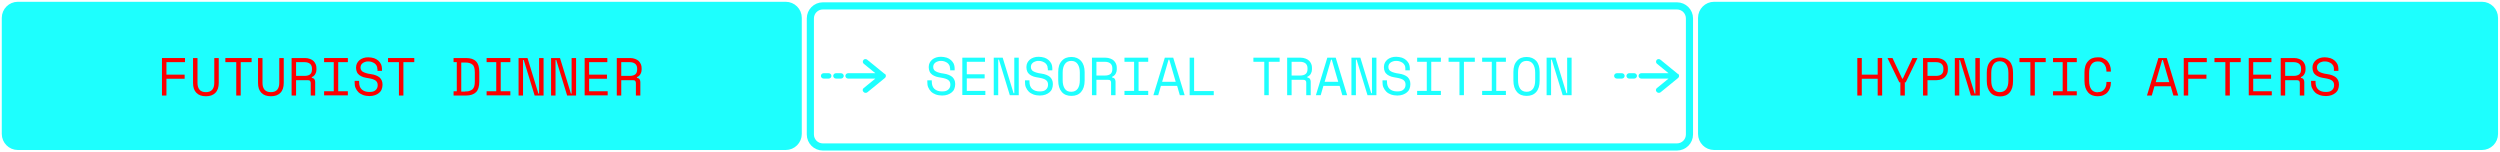
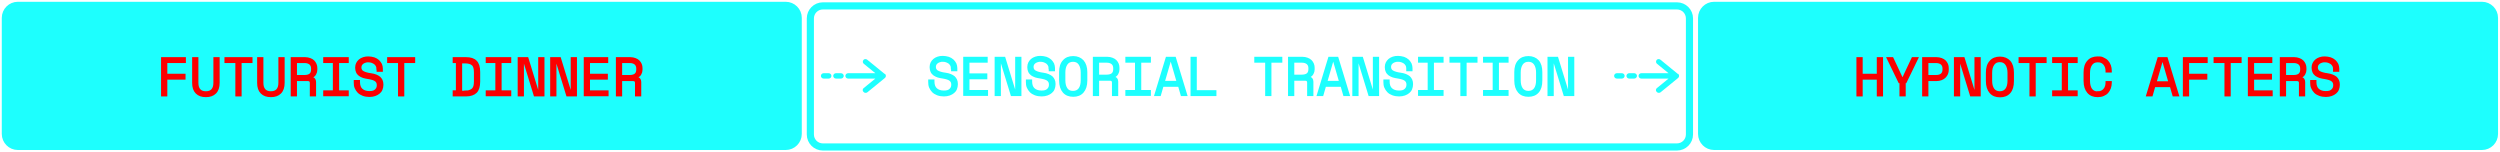
<svg xmlns="http://www.w3.org/2000/svg" id="Layer_1" version="1.1" viewBox="0 0 1400 85">
  <defs>
    <style>
-       .st0 {
-         fill: #fb0000;
-       }
- 
-       .st1, .st2 {
+       .st0, .st1, .st2 {
        fill: #1dfffe;
      }

-       .st1, .st3 {
+       .st0, .st2, .st3, .st4 {
+         stroke-miterlimit: 10;
+       }
+ 
+       .st0, .st2, .st4 {
        stroke: #1dfffe;
-         stroke-miterlimit: 10;
+       }
+ 
+       .st0, .st4 {
        stroke-width: 4px;
      }

      .st3 {
+         fill: #fb0000;
+         stroke: #fb0000;
+       }
+ 
+       .st4 {
        fill: none;
      }
    </style>
  </defs>
-   <rect class="st1" x="3" y="3" width="444" height="79" rx="7" ry="7" />
-   <rect class="st3" x="453.8" y="3.3" width="492.3" height="79" rx="7" ry="7" />
-   <rect class="st1" x="952.9" y="3" width="444" height="79" rx="7" ry="7" />
+   <rect class="st0" x="3" y="3" width="444" height="79" rx="7" ry="7" />
+   <rect class="st4" x="453.8" y="3.3" width="492.3" height="79" rx="7" ry="7" />
+   <rect class="st0" x="952.9" y="3" width="444" height="79" rx="7" ry="7" />
  <g>
-     <path class="st2" d="M532,38.3c0-.7-.1-1.3-.4-1.8-.3-.5-.6-.9-1.1-1.3-.5-.3-1-.6-1.6-.8s-1.2-.3-1.9-.3-1.1,0-1.6.2c-.5.1-1,.4-1.4.6-.4.3-.7.6-1,1-.2.4-.4.9-.4,1.4v.2c0,.6.1,1.1.4,1.5.2.4.6.8,1.1,1,.5.3,1.1.5,1.8.7.7.2,1.5.4,2.5.5,2.2.3,3.8,1,4.9,1.9,1,1,1.6,2.2,1.6,3.8v.4c0,.9-.2,1.7-.5,2.5-.3.8-.8,1.4-1.4,1.9-.6.5-1.4,1-2.3,1.3-.9.3-1.9.5-3.1.5s-2.5-.2-3.6-.6c-1-.4-1.9-.9-2.6-1.6-.7-.7-1.2-1.5-1.6-2.4-.4-.9-.5-1.9-.5-3v-.9h2.5v.7c0,1.8.5,3.2,1.5,4.1s2.4,1.4,4.2,1.4,2.7-.3,3.5-1c.8-.7,1.2-1.6,1.2-2.7v-.2c0-1.1-.4-1.9-1.2-2.5-.8-.6-2.1-1-3.9-1.3-1.1-.1-2-.4-2.9-.6-.9-.3-1.6-.7-2.2-1.1-.6-.5-1.1-1-1.4-1.7-.3-.7-.5-1.4-.5-2.3v-.4c0-.8.2-1.6.5-2.2s.8-1.3,1.4-1.8c.6-.5,1.3-.9,2.2-1.2.8-.3,1.8-.4,2.8-.4s2.2.2,3.2.5c.9.3,1.7.8,2.4,1.4.6.6,1.1,1.2,1.5,2,.3.8.5,1.6.5,2.4v1.3h-2.5v-1.1Z" />
-     <path class="st2" d="M538.9,32.3h12.7v2.3h-10.2v7h10v2.3h-10v7h10.4v2.3h-12.9v-21Z" />
-     <path class="st2" d="M567.6,52.2h.4v-19.9h2.5v21h-5l-6.1-19.9h-.4v19.9h-2.5v-21h5l6.1,19.9Z" />
-     <path class="st2" d="M586.7,38.3c0-.7-.1-1.3-.4-1.8-.3-.5-.6-.9-1.1-1.3-.5-.3-1-.6-1.6-.8s-1.2-.3-1.9-.3-1.1,0-1.6.2c-.5.1-1,.4-1.4.6-.4.3-.7.6-1,1-.2.4-.4.9-.4,1.4v.2c0,.6.1,1.1.4,1.5.2.4.6.8,1.1,1,.5.3,1.1.5,1.8.7.7.2,1.5.4,2.5.5,2.2.3,3.8,1,4.9,1.9,1,1,1.6,2.2,1.6,3.8v.4c0,.9-.2,1.7-.5,2.5-.3.8-.8,1.4-1.4,1.9-.6.5-1.4,1-2.3,1.3-.9.3-1.9.5-3.1.5s-2.5-.2-3.6-.6c-1-.4-1.9-.9-2.6-1.6-.7-.7-1.2-1.5-1.6-2.4-.4-.9-.5-1.9-.5-3v-.9h2.5v.7c0,1.8.5,3.2,1.5,4.1s2.4,1.4,4.2,1.4,2.7-.3,3.5-1c.8-.7,1.2-1.6,1.2-2.7v-.2c0-1.1-.4-1.9-1.2-2.5-.8-.6-2.1-1-3.9-1.3-1.1-.1-2-.4-2.9-.6-.9-.3-1.6-.7-2.2-1.1-.6-.5-1.1-1-1.4-1.7-.3-.7-.5-1.4-.5-2.3v-.4c0-.8.2-1.6.5-2.2s.8-1.3,1.4-1.8c.6-.5,1.3-.9,2.2-1.2.8-.3,1.8-.4,2.8-.4s2.2.2,3.2.5c.9.3,1.7.8,2.4,1.4.6.6,1.1,1.2,1.5,2,.3.8.5,1.6.5,2.4v1.3h-2.5v-1.1Z" />
-     <path class="st2" d="M592.6,40.4c0-2.7.6-4.8,2-6.3,1.3-1.5,3.1-2.2,5.4-2.2s4.1.8,5.4,2.2c1.3,1.5,2,3.6,2,6.3v4.7c0,2.8-.7,4.9-2,6.4-1.3,1.5-3.1,2.2-5.4,2.2s-4.1-.7-5.4-2.2c-1.3-1.5-2-3.6-2-6.4v-4.7ZM599.9,51.4c1.6,0,2.8-.6,3.6-1.7.8-1.1,1.2-2.7,1.2-4.8v-4.3c0-1.9-.4-3.5-1.2-4.7-.8-1.2-2-1.8-3.6-1.8s-2.8.6-3.6,1.8c-.8,1.2-1.2,2.7-1.2,4.7v4.3c0,2.1.4,3.6,1.2,4.8s2,1.7,3.6,1.7Z" />
-     <path class="st2" d="M624.7,53.3h-2.5v-7c0-.5-.1-.9-.4-1.2-.2-.3-.7-.4-1.3-.4h-6.5v8.6h-2.5v-21h7.5c1.1,0,2,.2,2.8.5.8.3,1.5.7,2,1.2.5.5.9,1.1,1.2,1.8.3.7.4,1.4.4,2.2v.9c0,.8-.2,1.6-.6,2.3-.4.8-1.1,1.4-2,1.8v.4c.6.1,1.1.3,1.4.7.3.4.5.9.5,1.6v7.6ZM614,42.3h4.7c1.4,0,2.5-.3,3.2-.9.7-.6,1-1.5,1-2.7v-.5c0-1.1-.3-1.9-1-2.6-.7-.6-1.7-1-3.2-1h-4.7v7.7Z" />
-     <path class="st2" d="M629.7,32.3h13.3v2.3h-5.4v16.3h5.4v2.3h-13.3v-2.3h5.4v-16.3h-5.4v-2.3Z" />
-     <path class="st2" d="M659.1,48.1h-9l-1.5,5.2h-2.7l6.4-21h4.7l6.4,21h-2.7l-1.5-5.2ZM654.4,33.4l-3.6,12.4h7.6l-3.6-12.4h-.4Z" />
-     <path class="st2" d="M666.2,32.3h2.5v18.7h11v2.3h-13.5v-21Z" />
-     <path class="st2" d="M701.8,32.3h14.8v2.3h-6.1v18.7h-2.5v-18.7h-6.1v-2.3Z" />
-     <path class="st2" d="M734,53.3h-2.5v-7c0-.5-.1-.9-.4-1.2s-.7-.4-1.3-.4h-6.5v8.6h-2.5v-21h7.5c1.1,0,2,.2,2.8.5.8.3,1.5.7,2,1.2.5.5.9,1.1,1.2,1.8.3.7.4,1.4.4,2.2v.9c0,.8-.2,1.6-.6,2.3-.4.8-1.1,1.4-2,1.8v.4c.6.1,1.1.3,1.4.7.3.4.5.9.5,1.6v7.6ZM723.3,42.3h4.7c1.4,0,2.5-.3,3.2-.9.7-.6,1-1.5,1-2.7v-.5c0-1.1-.3-1.9-1-2.6-.7-.6-1.7-1-3.2-1h-4.7v7.7Z" />
-     <path class="st2" d="M750.1,48.1h-9l-1.5,5.2h-2.7l6.4-21h4.7l6.4,21h-2.7l-1.5-5.2ZM745.4,33.4l-3.6,12.4h7.6l-3.6-12.4h-.4Z" />
-     <path class="st2" d="M767.9,52.2h.4v-19.9h2.5v21h-5l-6.1-19.9h-.4v19.9h-2.5v-21h5l6.1,19.9Z" />
-     <path class="st2" d="M787,38.3c0-.7-.1-1.3-.4-1.8-.3-.5-.6-.9-1.1-1.3-.5-.3-1-.6-1.6-.8s-1.2-.3-1.9-.3-1.1,0-1.7.2c-.5.1-1,.4-1.4.6-.4.3-.7.6-1,1-.2.4-.4.9-.4,1.4v.2c0,.6.1,1.1.4,1.5.2.4.6.8,1.1,1,.5.3,1.1.5,1.8.7.7.2,1.5.4,2.5.5,2.2.3,3.8,1,4.9,1.9,1,1,1.6,2.2,1.6,3.8v.4c0,.9-.2,1.7-.5,2.5-.3.8-.8,1.4-1.4,1.9-.6.5-1.4,1-2.3,1.3-.9.3-1.9.5-3.1.5s-2.5-.2-3.6-.6-1.9-.9-2.6-1.6-1.2-1.5-1.6-2.4c-.4-.9-.5-1.9-.5-3v-.9h2.5v.7c0,1.8.5,3.2,1.5,4.1s2.4,1.4,4.2,1.4,2.7-.3,3.5-1c.8-.7,1.2-1.6,1.2-2.7v-.2c0-1.1-.4-1.9-1.2-2.5-.8-.6-2.1-1-3.9-1.3-1.1-.1-2-.4-2.9-.6-.9-.3-1.6-.7-2.2-1.1-.6-.5-1.1-1-1.4-1.7-.3-.7-.5-1.4-.5-2.3v-.4c0-.8.2-1.6.5-2.2s.8-1.3,1.4-1.8,1.3-.9,2.2-1.2c.8-.3,1.8-.4,2.8-.4s2.2.2,3.2.5c.9.3,1.7.8,2.4,1.4.6.6,1.1,1.2,1.5,2,.3.8.5,1.6.5,2.4v1.3h-2.5v-1.1Z" />
-     <path class="st2" d="M793.6,32.3h13.3v2.3h-5.4v16.3h5.4v2.3h-13.3v-2.3h5.4v-16.3h-5.4v-2.3Z" />
-     <path class="st2" d="M811.1,32.3h14.8v2.3h-6.1v18.7h-2.5v-18.7h-6.1v-2.3Z" />
-     <path class="st2" d="M830,32.3h13.3v2.3h-5.4v16.3h5.4v2.3h-13.3v-2.3h5.4v-16.3h-5.4v-2.3Z" />
-     <path class="st2" d="M847.5,40.4c0-2.7.6-4.8,2-6.3,1.3-1.5,3.1-2.2,5.4-2.2s4.1.8,5.4,2.2c1.3,1.5,1.9,3.6,1.9,6.3v4.7c0,2.8-.6,4.9-1.9,6.4-1.3,1.5-3.1,2.2-5.4,2.2s-4.1-.7-5.4-2.2c-1.3-1.5-2-3.6-2-6.4v-4.7ZM854.9,51.4c1.6,0,2.8-.6,3.6-1.7.8-1.1,1.2-2.7,1.2-4.8v-4.3c0-1.9-.4-3.5-1.2-4.7-.8-1.2-2-1.8-3.6-1.8s-2.8.6-3.6,1.8c-.8,1.2-1.2,2.7-1.2,4.7v4.3c0,2.1.4,3.6,1.2,4.8.8,1.1,2,1.7,3.6,1.7Z" />
-     <path class="st2" d="M877.2,52.2h.4v-19.9h2.5v21h-5l-6.1-19.9h-.4v19.9h-2.5v-21h5l6.1,19.9Z" />
+     <path class="st2" d="M533,38.3c0-.7-.1-1.3-.4-1.8-.3-.5-.6-.9-1.1-1.3-.5-.3-1-.6-1.6-.8s-1.2-.3-1.9-.3-1.1,0-1.6.2c-.5.1-1,.4-1.4.6-.4.3-.7.6-1,1-.2.4-.4.9-.4,1.4v.2c0,.6.1,1.1.4,1.5.2.4.6.8,1.1,1,.5.3,1.1.5,1.8.7.7.2,1.5.4,2.5.5,2.2.3,3.8,1,4.9,1.9,1,1,1.6,2.2,1.6,3.8v.4c0,.9-.2,1.7-.5,2.5-.3.8-.8,1.4-1.4,1.9-.6.5-1.4,1-2.3,1.3-.9.3-1.9.5-3.1.5s-2.5-.2-3.6-.6c-1-.4-1.9-.9-2.6-1.6-.7-.7-1.2-1.5-1.6-2.4-.4-.9-.5-1.9-.5-3v-.9h2.5v.7c0,1.8.5,3.2,1.5,4.1s2.4,1.4,4.2,1.4,2.7-.3,3.5-1c.8-.7,1.2-1.6,1.2-2.7v-.2c0-1.1-.4-1.9-1.2-2.5-.8-.6-2.1-1-3.9-1.3-1.1-.1-2-.4-2.9-.6-.9-.3-1.6-.7-2.2-1.1-.6-.5-1.1-1-1.4-1.7-.3-.7-.5-1.4-.5-2.3v-.4c0-.8.2-1.6.5-2.2s.8-1.3,1.4-1.8c.6-.5,1.3-.9,2.2-1.2.8-.3,1.8-.4,2.8-.4s2.2.2,3.2.5c.9.3,1.7.8,2.4,1.4.6.6,1.1,1.2,1.5,2,.3.8.5,1.6.5,2.4v1.3h-2.5v-1.1Z" />
+     <path class="st2" d="M539.9,32.3h12.7v2.3h-10.2v7h10v2.3h-10v7h10.4v2.3h-12.9v-21Z" />
+     <path class="st2" d="M568.6,52.2h.4v-19.9h2.5v21h-5l-6.1-19.9h-.4v19.9h-2.5v-21h5l6.1,19.9Z" />
+     <path class="st2" d="M587.7,38.3c0-.7-.1-1.3-.4-1.8-.3-.5-.6-.9-1.1-1.3-.5-.3-1-.6-1.6-.8s-1.2-.3-1.9-.3-1.1,0-1.6.2c-.5.1-1,.4-1.4.6-.4.3-.7.6-1,1-.2.4-.4.9-.4,1.4v.2c0,.6.1,1.1.4,1.5.2.4.6.8,1.1,1,.5.3,1.1.5,1.8.7.7.2,1.5.4,2.5.5,2.2.3,3.8,1,4.9,1.9,1,1,1.6,2.2,1.6,3.8v.4c0,.9-.2,1.7-.5,2.5-.3.8-.8,1.4-1.4,1.9-.6.5-1.4,1-2.3,1.3-.9.3-1.9.5-3.1.5s-2.5-.2-3.6-.6c-1-.4-1.9-.9-2.6-1.6-.7-.7-1.2-1.5-1.6-2.4-.4-.9-.5-1.9-.5-3v-.9h2.5v.7c0,1.8.5,3.2,1.5,4.1s2.4,1.4,4.2,1.4,2.7-.3,3.5-1c.8-.7,1.2-1.6,1.2-2.7v-.2c0-1.1-.4-1.9-1.2-2.5-.8-.6-2.1-1-3.9-1.3-1.1-.1-2-.4-2.9-.6-.9-.3-1.6-.7-2.2-1.1-.6-.5-1.1-1-1.4-1.7-.3-.7-.5-1.4-.5-2.3v-.4c0-.8.2-1.6.5-2.2s.8-1.3,1.4-1.8c.6-.5,1.3-.9,2.2-1.2.8-.3,1.8-.4,2.8-.4s2.2.2,3.2.5c.9.3,1.7.8,2.4,1.4.6.6,1.1,1.2,1.5,2,.3.8.5,1.6.5,2.4v1.3h-2.5v-1.1Z" />
+     <path class="st2" d="M593.6,40.4c0-2.7.6-4.8,2-6.3,1.3-1.5,3.1-2.2,5.4-2.2s4.1.8,5.4,2.2c1.3,1.5,2,3.6,2,6.3v4.7c0,2.8-.7,4.9-2,6.4-1.3,1.5-3.1,2.2-5.4,2.2s-4.1-.7-5.4-2.2c-1.3-1.5-2-3.6-2-6.4v-4.7ZM600.9,51.4c1.6,0,2.8-.6,3.6-1.7.8-1.1,1.2-2.7,1.2-4.8v-4.3c0-1.9-.4-3.5-1.2-4.7-.8-1.2-2-1.8-3.6-1.8s-2.8.6-3.6,1.8c-.8,1.2-1.2,2.7-1.2,4.7v4.3c0,2.1.4,3.6,1.2,4.8s2,1.7,3.6,1.7Z" />
+     <path class="st2" d="M625.7,53.3h-2.5v-7c0-.5-.1-.9-.4-1.2-.2-.3-.7-.4-1.3-.4h-6.5v8.6h-2.5v-21h7.5c1.1,0,2,.2,2.8.5.8.3,1.5.7,2,1.2.5.5.9,1.1,1.2,1.8.3.7.4,1.4.4,2.2v.9c0,.8-.2,1.6-.6,2.3-.4.8-1.1,1.4-2,1.8v.4c.6.1,1.1.3,1.4.7.3.4.5.9.5,1.6v7.6ZM615,42.3h4.7c1.4,0,2.5-.3,3.2-.9.7-.6,1-1.5,1-2.7v-.5c0-1.1-.3-1.9-1-2.6-.7-.6-1.7-1-3.2-1h-4.7v7.7Z" />
+     <path class="st2" d="M630.7,32.3h13.3v2.3h-5.4v16.3h5.4v2.3h-13.3v-2.3h5.4v-16.3h-5.4v-2.3Z" />
+     <path class="st2" d="M660.1,48.1h-9l-1.5,5.2h-2.7l6.4-21h4.7l6.4,21h-2.7l-1.5-5.2ZM655.4,33.4l-3.6,12.4h7.6l-3.6-12.4h-.4Z" />
+     <path class="st2" d="M667.2,32.3h2.5v18.7h11v2.3h-13.5v-21Z" />
+     <path class="st2" d="M702.8,32.3h14.8v2.3h-6.1v18.7h-2.5v-18.7h-6.1v-2.3Z" />
+     <path class="st2" d="M735,53.3h-2.5v-7c0-.5-.1-.9-.4-1.2s-.7-.4-1.3-.4h-6.5v8.6h-2.5v-21h7.5c1.1,0,2,.2,2.8.5.8.3,1.5.7,2,1.2.5.5.9,1.1,1.2,1.8.3.7.4,1.4.4,2.2v.9c0,.8-.2,1.6-.6,2.3-.4.8-1.1,1.4-2,1.8v.4c.6.1,1.1.3,1.4.7.3.4.5.9.5,1.6v7.6ZM724.3,42.3h4.7c1.4,0,2.5-.3,3.2-.9.7-.6,1-1.5,1-2.7v-.5c0-1.1-.3-1.9-1-2.6-.7-.6-1.7-1-3.2-1h-4.7v7.7Z" />
+     <path class="st2" d="M751.1,48.1h-9l-1.5,5.2h-2.7l6.4-21h4.7l6.4,21h-2.7l-1.5-5.2ZM746.4,33.4l-3.6,12.4h7.6l-3.6-12.4h-.4Z" />
+     <path class="st2" d="M768.9,52.2h.4v-19.9h2.5v21h-5l-6.1-19.9h-.4v19.9h-2.5v-21h5l6.1,19.9Z" />
+     <path class="st2" d="M788,38.3c0-.7-.1-1.3-.4-1.8-.3-.5-.6-.9-1.1-1.3-.5-.3-1-.6-1.6-.8s-1.2-.3-1.9-.3-1.1,0-1.7.2c-.5.1-1,.4-1.4.6-.4.3-.7.6-1,1-.2.4-.4.9-.4,1.4v.2c0,.6.1,1.1.4,1.5.2.4.6.8,1.1,1,.5.3,1.1.5,1.8.7.7.2,1.5.4,2.5.5,2.2.3,3.8,1,4.9,1.9,1,1,1.6,2.2,1.6,3.8v.4c0,.9-.2,1.7-.5,2.5-.3.8-.8,1.4-1.4,1.9-.6.5-1.4,1-2.3,1.3-.9.3-1.9.5-3.1.5s-2.5-.2-3.6-.6-1.9-.9-2.6-1.6-1.2-1.5-1.6-2.4c-.4-.9-.5-1.9-.5-3v-.9h2.5v.7c0,1.8.5,3.2,1.5,4.1s2.4,1.4,4.2,1.4,2.7-.3,3.5-1c.8-.7,1.2-1.6,1.2-2.7v-.2c0-1.1-.4-1.9-1.2-2.5-.8-.6-2.1-1-3.9-1.3-1.1-.1-2-.4-2.9-.6-.9-.3-1.6-.7-2.2-1.1-.6-.5-1.1-1-1.4-1.7-.3-.7-.5-1.4-.5-2.3v-.4c0-.8.2-1.6.5-2.2s.8-1.3,1.4-1.8,1.3-.9,2.2-1.2c.8-.3,1.8-.4,2.8-.4s2.2.2,3.2.5c.9.3,1.7.8,2.4,1.4.6.6,1.1,1.2,1.5,2,.3.8.5,1.6.5,2.4v1.3h-2.5v-1.1Z" />
+     <path class="st2" d="M794.6,32.3h13.3v2.3h-5.4v16.3h5.4v2.3h-13.3v-2.3h5.4v-16.3h-5.4v-2.3Z" />
+     <path class="st2" d="M812.1,32.3h14.8v2.3h-6.1v18.7h-2.5v-18.7h-6.1v-2.3Z" />
+     <path class="st2" d="M831,32.3h13.3v2.3h-5.4v16.3h5.4v2.3h-13.3v-2.3h5.4v-16.3h-5.4v-2.3Z" />
+     <path class="st2" d="M848.5,40.4c0-2.7.6-4.8,2-6.3,1.3-1.5,3.1-2.2,5.4-2.2s4.1.8,5.4,2.2c1.3,1.5,1.9,3.6,1.9,6.3v4.7c0,2.8-.6,4.9-1.9,6.4-1.3,1.5-3.1,2.2-5.4,2.2s-4.1-.7-5.4-2.2c-1.3-1.5-2-3.6-2-6.4v-4.7ZM855.9,51.4c1.6,0,2.8-.6,3.6-1.7.8-1.1,1.2-2.7,1.2-4.8v-4.3c0-1.9-.4-3.5-1.2-4.7-.8-1.2-2-1.8-3.6-1.8s-2.8.6-3.6,1.8c-.8,1.2-1.2,2.7-1.2,4.7v4.3c0,2.1.4,3.6,1.2,4.8.8,1.1,2,1.7,3.6,1.7Z" />
+     <path class="st2" d="M878.2,52.2h.4v-19.9h2.5v21h-5l-6.1-19.9h-.4v19.9h-2.5v-21h5l6.1,19.9Z" />
  </g>
  <g>
-     <path class="st0" d="M1040.1,32.5h2.5v9.3h8.9v-9.3h2.5v21h-2.5v-9.4h-8.9v9.4h-2.5v-21Z" />
-     <path class="st0" d="M1064.1,46.1h-.5l-6.6-13.6h2.8l5.4,11.5h.4l5.4-11.5h2.8l-6.6,13.6h-.5v7.4h-2.5v-7.4Z" />
-     <path class="st0" d="M1079.4,44.9v8.6h-2.5v-21h7.5c1.1,0,2,.2,2.8.5.8.3,1.5.7,2,1.2.5.5.9,1.1,1.2,1.8.3.7.4,1.4.4,2.2v.9c0,.8-.1,1.5-.4,2.2-.3.7-.7,1.3-1.2,1.8-.5.5-1.2,1-2,1.3-.8.3-1.7.5-2.8.5h-5ZM1079.4,42.5h4.7c2.8,0,4.2-1.2,4.2-3.6v-.5c0-1.1-.3-1.9-1-2.6-.7-.6-1.7-1-3.2-1h-4.7v7.7Z" />
-     <path class="st0" d="M1105.8,52.4h.4v-19.9h2.5v21h-5l-6.1-19.9h-.4v19.9h-2.5v-21h5l6.1,19.9Z" />
-     <path class="st0" d="M1112.6,40.7c0-2.7.6-4.8,2-6.3,1.3-1.5,3.1-2.2,5.4-2.2s4.1.8,5.4,2.2c1.3,1.5,1.9,3.6,1.9,6.3v4.7c0,2.8-.6,4.9-1.9,6.4-1.3,1.5-3.1,2.2-5.4,2.2s-4.1-.7-5.4-2.2c-1.3-1.5-2-3.6-2-6.4v-4.7ZM1119.9,51.6c1.6,0,2.8-.6,3.6-1.7.8-1.1,1.2-2.7,1.2-4.8v-4.3c0-1.9-.4-3.5-1.2-4.7-.8-1.2-2-1.8-3.6-1.8s-2.8.6-3.6,1.8c-.8,1.2-1.2,2.7-1.2,4.7v4.3c0,2.1.4,3.6,1.2,4.8.8,1.1,2,1.7,3.6,1.7Z" />
-     <path class="st0" d="M1130.8,32.5h14.8v2.3h-6.1v18.7h-2.5v-18.7h-6.1v-2.3Z" />
-     <path class="st0" d="M1149.7,32.5h13.3v2.3h-5.4v16.3h5.4v2.3h-13.3v-2.3h5.4v-16.3h-5.4v-2.3Z" />
-     <path class="st0" d="M1174.7,51.6c.9,0,1.6-.1,2.2-.4.6-.3,1.1-.7,1.5-1.2.4-.5.7-1,.9-1.7.2-.6.3-1.3.3-2v-.4h2.5v.4c0,1.1-.2,2.1-.5,3-.3.9-.8,1.7-1.4,2.4-.6.7-1.4,1.2-2.3,1.6-.9.4-2,.6-3.2.6-2.3,0-4.1-.7-5.4-2.2-1.3-1.5-2-3.6-2-6.4v-4.7c0-2.7.6-4.8,2-6.3,1.3-1.5,3.1-2.2,5.4-2.2s2.3.2,3.2.6c.9.4,1.7.9,2.3,1.6s1.1,1.5,1.4,2.4c.3.9.5,1.9.5,3v.4h-2.5v-.4c0-.7-.1-1.3-.3-2-.2-.6-.5-1.2-.9-1.7-.4-.5-.9-.9-1.5-1.2-.6-.3-1.3-.4-2.2-.4-1.6,0-2.8.6-3.6,1.8-.8,1.2-1.2,2.7-1.2,4.7v4.3c0,2.1.4,3.6,1.2,4.8.8,1.1,2,1.7,3.6,1.7Z" />
-     <path class="st0" d="M1215.5,48.3h-9l-1.5,5.2h-2.7l6.4-21h4.7l6.4,21h-2.7l-1.5-5.2ZM1210.8,33.6l-3.6,12.4h7.6l-3.6-12.4h-.4Z" />
-     <path class="st0" d="M1222.9,32.5h12.9v2.3h-10.4v7h10.2v2.3h-10.2v9.4h-2.5v-21Z" />
-     <path class="st0" d="M1240,32.5h14.8v2.3h-6.1v18.7h-2.5v-18.7h-6.1v-2.3Z" />
-     <path class="st0" d="M1259.3,32.5h12.7v2.3h-10.2v7h10v2.3h-10v7h10.4v2.3h-12.9v-21Z" />
-     <path class="st0" d="M1290.4,53.5h-2.5v-7c0-.5-.1-.9-.4-1.2s-.7-.4-1.3-.4h-6.5v8.6h-2.5v-21h7.5c1.1,0,2,.2,2.8.5.8.3,1.5.7,2,1.2.5.5.9,1.1,1.2,1.8.3.7.4,1.4.4,2.2v.9c0,.8-.2,1.6-.6,2.3-.4.8-1.1,1.4-2,1.8v.4c.6.1,1.1.3,1.4.7.3.4.5.9.5,1.6v7.6ZM1279.7,42.5h4.7c1.4,0,2.5-.3,3.2-.9.7-.6,1-1.5,1-2.7v-.5c0-1.1-.3-1.9-1-2.6-.7-.6-1.7-1-3.2-1h-4.7v7.7Z" />
-     <path class="st0" d="M1307,38.6c0-.7-.1-1.3-.4-1.8-.3-.5-.6-.9-1.1-1.3-.5-.3-1-.6-1.6-.8s-1.2-.3-1.9-.3-1.1,0-1.7.2c-.5.1-1,.4-1.4.6-.4.3-.7.6-1,1-.2.4-.4.9-.4,1.4v.2c0,.6.1,1.1.4,1.5.2.4.6.8,1.1,1,.5.3,1.1.5,1.8.7.7.2,1.5.4,2.5.5,2.2.3,3.8,1,4.9,1.9,1,1,1.6,2.2,1.6,3.8v.4c0,.9-.2,1.7-.5,2.5-.3.8-.8,1.4-1.4,1.9-.6.5-1.4,1-2.3,1.3-.9.3-1.9.5-3.1.5s-2.5-.2-3.6-.6-1.9-.9-2.6-1.6-1.2-1.5-1.6-2.4c-.4-.9-.5-1.9-.5-3v-.9h2.5v.7c0,1.8.5,3.2,1.5,4.1s2.4,1.4,4.2,1.4,2.7-.3,3.5-1c.8-.7,1.2-1.6,1.2-2.7v-.2c0-1.1-.4-1.9-1.2-2.5-.8-.6-2.1-1-3.9-1.3-1.1-.1-2-.4-2.9-.6-.9-.3-1.6-.7-2.2-1.1-.6-.5-1.1-1-1.4-1.7-.3-.7-.5-1.4-.5-2.3v-.4c0-.8.2-1.6.5-2.2s.8-1.3,1.4-1.8,1.3-.9,2.2-1.2c.8-.3,1.8-.4,2.8-.4s2.2.2,3.2.5c.9.3,1.7.8,2.4,1.4.6.6,1.1,1.2,1.5,2,.3.8.5,1.6.5,2.4v1.3h-2.5v-1.1Z" />
+     <path class="st3" d="M1040.1,32.5h2.5v9.3h8.9v-9.3h2.5v21h-2.5v-9.4h-8.9v9.4h-2.5v-21Z" />
+     <path class="st3" d="M1064.1,46.1h-.5l-6.6-13.6h2.8l5.4,11.5h.4l5.4-11.5h2.8l-6.6,13.6h-.5v7.4h-2.5v-7.4Z" />
+     <path class="st3" d="M1079.4,44.9v8.6h-2.5v-21h7.5c1.1,0,2,.2,2.8.5.8.3,1.5.7,2,1.2.5.5.9,1.1,1.2,1.8.3.7.4,1.4.4,2.2v.9c0,.8-.1,1.5-.4,2.2-.3.7-.7,1.3-1.2,1.8-.5.5-1.2,1-2,1.3-.8.3-1.7.5-2.8.5h-5ZM1079.4,42.5h4.7c2.8,0,4.2-1.2,4.2-3.6v-.5c0-1.1-.3-1.9-1-2.6-.7-.6-1.7-1-3.2-1h-4.7v7.7Z" />
+     <path class="st3" d="M1105.8,52.4h.4v-19.9h2.5v21h-5l-6.1-19.9h-.4v19.9h-2.5v-21h5l6.1,19.9Z" />
+     <path class="st3" d="M1112.6,40.7c0-2.7.6-4.8,2-6.3,1.3-1.5,3.1-2.2,5.4-2.2s4.1.8,5.4,2.2c1.3,1.5,1.9,3.6,1.9,6.3v4.7c0,2.8-.6,4.9-1.9,6.4-1.3,1.5-3.1,2.2-5.4,2.2s-4.1-.7-5.4-2.2c-1.3-1.5-2-3.6-2-6.4v-4.7ZM1119.9,51.6c1.6,0,2.8-.6,3.6-1.7.8-1.1,1.2-2.7,1.2-4.8v-4.3c0-1.9-.4-3.5-1.2-4.7-.8-1.2-2-1.8-3.6-1.8s-2.8.6-3.6,1.8c-.8,1.2-1.2,2.7-1.2,4.7v4.3c0,2.1.4,3.6,1.2,4.8.8,1.1,2,1.7,3.6,1.7Z" />
+     <path class="st3" d="M1130.8,32.5h14.8v2.3h-6.1v18.7h-2.5v-18.7h-6.1v-2.3Z" />
+     <path class="st3" d="M1149.7,32.5h13.3v2.3h-5.4v16.3h5.4v2.3h-13.3v-2.3h5.4v-16.3h-5.4v-2.3Z" />
+     <path class="st3" d="M1174.7,51.6c.9,0,1.6-.1,2.2-.4.6-.3,1.1-.7,1.5-1.2.4-.5.7-1,.9-1.7.2-.6.3-1.3.3-2v-.4h2.5v.4c0,1.1-.2,2.1-.5,3-.3.9-.8,1.7-1.4,2.4-.6.7-1.4,1.2-2.3,1.6-.9.4-2,.6-3.2.6-2.3,0-4.1-.7-5.4-2.2-1.3-1.5-2-3.6-2-6.4v-4.7c0-2.7.6-4.8,2-6.3,1.3-1.5,3.1-2.2,5.4-2.2s2.3.2,3.2.6c.9.4,1.7.9,2.3,1.6s1.1,1.5,1.4,2.4c.3.9.5,1.9.5,3v.4h-2.5v-.4c0-.7-.1-1.3-.3-2-.2-.6-.5-1.2-.9-1.7-.4-.5-.9-.9-1.5-1.2-.6-.3-1.3-.4-2.2-.4-1.6,0-2.8.6-3.6,1.8-.8,1.2-1.2,2.7-1.2,4.7v4.3c0,2.1.4,3.6,1.2,4.8.8,1.1,2,1.7,3.6,1.7Z" />
+     <path class="st3" d="M1215.5,48.3h-9l-1.5,5.2h-2.7l6.4-21h4.7l6.4,21h-2.7l-1.5-5.2ZM1210.8,33.6l-3.6,12.4h7.6l-3.6-12.4h-.4Z" />
+     <path class="st3" d="M1222.9,32.5h12.9v2.3h-10.4v7h10.2v2.3h-10.2v9.4h-2.5v-21Z" />
+     <path class="st3" d="M1240,32.5h14.8v2.3h-6.1v18.7h-2.5v-18.7h-6.1v-2.3Z" />
+     <path class="st3" d="M1259.3,32.5h12.7v2.3h-10.2v7h10v2.3h-10v7h10.4v2.3h-12.9v-21Z" />
+     <path class="st3" d="M1290.4,53.5h-2.5v-7c0-.5-.1-.9-.4-1.2s-.7-.4-1.3-.4h-6.5v8.6h-2.5v-21h7.5c1.1,0,2,.2,2.8.5.8.3,1.5.7,2,1.2.5.5.9,1.1,1.2,1.8.3.7.4,1.4.4,2.2v.9c0,.8-.2,1.6-.6,2.3-.4.8-1.1,1.4-2,1.8v.4c.6.1,1.1.3,1.4.7.3.4.5.9.5,1.6v7.6ZM1279.7,42.5h4.7c1.4,0,2.5-.3,3.2-.9.7-.6,1-1.5,1-2.7v-.5c0-1.1-.3-1.9-1-2.6-.7-.6-1.7-1-3.2-1h-4.7v7.7Z" />
+     <path class="st3" d="M1307,38.6c0-.7-.1-1.3-.4-1.8-.3-.5-.6-.9-1.1-1.3-.5-.3-1-.6-1.6-.8s-1.2-.3-1.9-.3-1.1,0-1.7.2c-.5.1-1,.4-1.4.6-.4.3-.7.6-1,1-.2.4-.4.9-.4,1.4v.2c0,.6.1,1.1.4,1.5.2.4.6.8,1.1,1,.5.3,1.1.5,1.8.7.7.2,1.5.4,2.5.5,2.2.3,3.8,1,4.9,1.9,1,1,1.6,2.2,1.6,3.8v.4c0,.9-.2,1.7-.5,2.5-.3.8-.8,1.4-1.4,1.9-.6.5-1.4,1-2.3,1.3-.9.3-1.9.5-3.1.5s-2.5-.2-3.6-.6-1.9-.9-2.6-1.6-1.2-1.5-1.6-2.4c-.4-.9-.5-1.9-.5-3v-.9h2.5v.7c0,1.8.5,3.2,1.5,4.1s2.4,1.4,4.2,1.4,2.7-.3,3.5-1c.8-.7,1.2-1.6,1.2-2.7v-.2c0-1.1-.4-1.9-1.2-2.5-.8-.6-2.1-1-3.9-1.3-1.1-.1-2-.4-2.9-.6-.9-.3-1.6-.7-2.2-1.1-.6-.5-1.1-1-1.4-1.7-.3-.7-.5-1.4-.5-2.3v-.4c0-.8.2-1.6.5-2.2s.8-1.3,1.4-1.8,1.3-.9,2.2-1.2c.8-.3,1.8-.4,2.8-.4s2.2.2,3.2.5c.9.3,1.7.8,2.4,1.4.6.6,1.1,1.2,1.5,2,.3.8.5,1.6.5,2.4v1.3h-2.5v-1.1Z" />
  </g>
  <g>
-     <path class="st0" d="M90.7,32.5h12.9v2.3h-10.4v7h10.2v2.3h-10.2v9.4h-2.5v-21Z" />
-     <path class="st0" d="M110.6,32.5v13.9c0,1.7.4,3,1.2,3.9.8.9,2,1.3,3.5,1.3s2.7-.4,3.5-1.3c.8-.9,1.2-2.2,1.2-3.9v-13.9h2.5v13.9c0,2.4-.6,4.3-1.9,5.6-1.3,1.3-3,1.9-5.3,1.9s-4-.6-5.3-1.9c-1.3-1.3-1.9-3.1-1.9-5.6v-13.9h2.5Z" />
-     <path class="st0" d="M126.1,32.5h14.8v2.3h-6.1v18.7h-2.5v-18.7h-6.1v-2.3Z" />
-     <path class="st0" d="M147,32.5v13.9c0,1.7.4,3,1.2,3.9.8.9,2,1.3,3.5,1.3s2.7-.4,3.5-1.3c.8-.9,1.2-2.2,1.2-3.9v-13.9h2.5v13.9c0,2.4-.6,4.3-1.9,5.6-1.3,1.3-3,1.9-5.3,1.9s-4-.6-5.3-1.9c-1.3-1.3-1.9-3.1-1.9-5.6v-13.9h2.5Z" />
-     <path class="st0" d="M176.5,53.5h-2.5v-7c0-.5-.1-.9-.4-1.2-.2-.3-.7-.4-1.3-.4h-6.5v8.6h-2.5v-21h7.5c1.1,0,2,.2,2.8.5.8.3,1.5.7,2,1.2.5.5.9,1.1,1.2,1.8.3.7.4,1.4.4,2.2v.9c0,.8-.2,1.6-.6,2.3-.4.8-1.1,1.4-2,1.8v.4c.6.1,1.1.3,1.4.7.3.4.5.9.5,1.6v7.6ZM165.8,42.5h4.7c1.4,0,2.5-.3,3.2-.9.7-.6,1-1.5,1-2.7v-.5c0-1.1-.3-1.9-1-2.6-.7-.6-1.7-1-3.2-1h-4.7v7.7Z" />
-     <path class="st0" d="M181.5,32.5h13.3v2.3h-5.4v16.3h5.4v2.3h-13.3v-2.3h5.4v-16.3h-5.4v-2.3Z" />
-     <path class="st0" d="M211.3,38.6c0-.7-.1-1.3-.4-1.8-.3-.5-.6-.9-1.1-1.3-.5-.3-1-.6-1.6-.8s-1.2-.3-1.9-.3-1.1,0-1.6.2c-.5.1-1,.4-1.4.6-.4.3-.7.6-1,1-.2.4-.4.9-.4,1.4v.2c0,.6.1,1.1.4,1.5.2.4.6.8,1.1,1,.5.3,1.1.5,1.8.7.7.2,1.5.4,2.5.5,2.2.3,3.8,1,4.9,1.9,1,1,1.6,2.2,1.6,3.8v.4c0,.9-.2,1.7-.5,2.5-.3.8-.8,1.4-1.4,1.9-.6.5-1.4,1-2.3,1.3-.9.3-1.9.5-3.1.5s-2.5-.2-3.6-.6c-1-.4-1.9-.9-2.6-1.6-.7-.7-1.2-1.5-1.6-2.4-.4-.9-.5-1.9-.5-3v-.9h2.5v.7c0,1.8.5,3.2,1.5,4.1s2.4,1.4,4.2,1.4,2.7-.3,3.5-1c.8-.7,1.2-1.6,1.2-2.7v-.2c0-1.1-.4-1.9-1.2-2.5-.8-.6-2.1-1-3.9-1.3-1.1-.1-2-.4-2.9-.6-.9-.3-1.6-.7-2.2-1.1-.6-.5-1.1-1-1.4-1.7-.3-.7-.5-1.4-.5-2.3v-.4c0-.8.2-1.6.5-2.2s.8-1.3,1.4-1.8c.6-.5,1.3-.9,2.2-1.2.8-.3,1.8-.4,2.8-.4s2.2.2,3.2.5c.9.3,1.7.8,2.4,1.4.6.6,1.1,1.2,1.5,2,.3.8.5,1.6.5,2.4v1.3h-2.5v-1.1Z" />
-     <path class="st0" d="M217.2,32.5h14.8v2.3h-6.1v18.7h-2.5v-18.7h-6.1v-2.3Z" />
-     <path class="st0" d="M254,32.5h6.9c2.6,0,4.5.6,5.7,1.9,1.2,1.2,1.8,3.2,1.8,5.9v5.4c0,2.7-.6,4.7-1.8,5.9-1.2,1.2-3.1,1.9-5.7,1.9h-6.9v-2.4h1.8v-16.3h-1.8v-2.3ZM260.5,51.2c.9,0,1.7,0,2.4-.3.7-.2,1.2-.5,1.7-.9.4-.4.8-1,1-1.7s.3-1.6.3-2.7v-5c0-1.1-.1-2-.3-2.7s-.5-1.3-1-1.7c-.4-.4-1-.7-1.7-.9-.7-.2-1.5-.3-2.4-.3h-2.2v16.3h2.2Z" />
-     <path class="st0" d="M272.5,32.5h13.3v2.3h-5.4v16.3h5.4v2.3h-13.3v-2.3h5.4v-16.3h-5.4v-2.3Z" />
-     <path class="st0" d="M301.5,52.4h.4v-19.9h2.5v21h-5l-6.1-19.9h-.4v19.9h-2.5v-21h5l6.1,19.9Z" />
-     <path class="st0" d="M319.7,52.4h.4v-19.9h2.5v21h-5l-6.1-19.9h-.4v19.9h-2.5v-21h5l6.1,19.9Z" />
-     <path class="st0" d="M327.4,32.5h12.7v2.3h-10.2v7h10v2.3h-10v7h10.4v2.3h-12.9v-21Z" />
-     <path class="st0" d="M358.6,53.5h-2.5v-7c0-.5-.1-.9-.4-1.2-.2-.3-.7-.4-1.3-.4h-6.5v8.6h-2.5v-21h7.5c1.1,0,2,.2,2.8.5.8.3,1.5.7,2,1.2.5.5.9,1.1,1.2,1.8.3.7.4,1.4.4,2.2v.9c0,.8-.2,1.6-.6,2.3-.4.8-1.1,1.4-2,1.8v.4c.6.1,1.1.3,1.4.7.3.4.5.9.5,1.6v7.6ZM347.9,42.5h4.7c1.4,0,2.5-.3,3.2-.9.7-.6,1-1.5,1-2.7v-.5c0-1.1-.3-1.9-1-2.6-.7-.6-1.7-1-3.2-1h-4.7v7.7Z" />
+     <path class="st3" d="M90.7,32.5h12.9v2.3h-10.4v7h10.2v2.3h-10.2v9.4h-2.5v-21Z" />
+     <path class="st3" d="M110.6,32.5v13.9c0,1.7.4,3,1.2,3.9.8.9,2,1.3,3.5,1.3s2.7-.4,3.5-1.3c.8-.9,1.2-2.2,1.2-3.9v-13.9h2.5v13.9c0,2.4-.6,4.3-1.9,5.6-1.3,1.3-3,1.9-5.3,1.9s-4-.6-5.3-1.9c-1.3-1.3-1.9-3.1-1.9-5.6v-13.9h2.5Z" />
+     <path class="st3" d="M126.1,32.5h14.8v2.3h-6.1v18.7h-2.5v-18.7h-6.1v-2.3Z" />
+     <path class="st3" d="M147,32.5v13.9c0,1.7.4,3,1.2,3.9.8.9,2,1.3,3.5,1.3s2.7-.4,3.5-1.3c.8-.9,1.2-2.2,1.2-3.9v-13.9h2.5v13.9c0,2.4-.6,4.3-1.9,5.6-1.3,1.3-3,1.9-5.3,1.9s-4-.6-5.3-1.9c-1.3-1.3-1.9-3.1-1.9-5.6v-13.9h2.5Z" />
+     <path class="st3" d="M176.5,53.5h-2.5v-7c0-.5-.1-.9-.4-1.2-.2-.3-.7-.4-1.3-.4h-6.5v8.6h-2.5v-21h7.5c1.1,0,2,.2,2.8.5.8.3,1.5.7,2,1.2.5.5.9,1.1,1.2,1.8.3.7.4,1.4.4,2.2v.9c0,.8-.2,1.6-.6,2.3-.4.8-1.1,1.4-2,1.8v.4c.6.1,1.1.3,1.4.7.3.4.5.9.5,1.6v7.6ZM165.8,42.5h4.7c1.4,0,2.5-.3,3.2-.9.7-.6,1-1.5,1-2.7v-.5c0-1.1-.3-1.9-1-2.6-.7-.6-1.7-1-3.2-1h-4.7v7.7Z" />
+     <path class="st3" d="M181.5,32.5h13.3v2.3h-5.4v16.3h5.4v2.3h-13.3v-2.3h5.4v-16.3h-5.4v-2.3Z" />
+     <path class="st3" d="M211.3,38.6c0-.7-.1-1.3-.4-1.8-.3-.5-.6-.9-1.1-1.3-.5-.3-1-.6-1.6-.8s-1.2-.3-1.9-.3-1.1,0-1.6.2c-.5.1-1,.4-1.4.6-.4.3-.7.6-1,1-.2.4-.4.9-.4,1.4v.2c0,.6.1,1.1.4,1.5.2.4.6.8,1.1,1,.5.3,1.1.5,1.8.7.7.2,1.5.4,2.5.5,2.2.3,3.8,1,4.9,1.9,1,1,1.6,2.2,1.6,3.8v.4c0,.9-.2,1.7-.5,2.5-.3.8-.8,1.4-1.4,1.9-.6.5-1.4,1-2.3,1.3-.9.3-1.9.5-3.1.5s-2.5-.2-3.6-.6c-1-.4-1.9-.9-2.6-1.6-.7-.7-1.2-1.5-1.6-2.4-.4-.9-.5-1.9-.5-3v-.9h2.5v.7c0,1.8.5,3.2,1.5,4.1s2.4,1.4,4.2,1.4,2.7-.3,3.5-1c.8-.7,1.2-1.6,1.2-2.7v-.2c0-1.1-.4-1.9-1.2-2.5-.8-.6-2.1-1-3.9-1.3-1.1-.1-2-.4-2.9-.6-.9-.3-1.6-.7-2.2-1.1-.6-.5-1.1-1-1.4-1.7-.3-.7-.5-1.4-.5-2.3v-.4c0-.8.2-1.6.5-2.2s.8-1.3,1.4-1.8c.6-.5,1.3-.9,2.2-1.2.8-.3,1.8-.4,2.8-.4s2.2.2,3.2.5c.9.3,1.7.8,2.4,1.4.6.6,1.1,1.2,1.5,2,.3.8.5,1.6.5,2.4v1.3h-2.5v-1.1Z" />
+     <path class="st3" d="M217.2,32.5h14.8v2.3h-6.1v18.7h-2.5v-18.7h-6.1v-2.3Z" />
+     <path class="st3" d="M254,32.5h6.9c2.6,0,4.5.6,5.7,1.9,1.2,1.2,1.8,3.2,1.8,5.9v5.4c0,2.7-.6,4.7-1.8,5.9-1.2,1.2-3.1,1.9-5.7,1.9h-6.9v-2.4h1.8v-16.3h-1.8v-2.3ZM260.5,51.2c.9,0,1.7,0,2.4-.3.7-.2,1.2-.5,1.7-.9.4-.4.8-1,1-1.7s.3-1.6.3-2.7v-5c0-1.1-.1-2-.3-2.7s-.5-1.3-1-1.7c-.4-.4-1-.7-1.7-.9-.7-.2-1.5-.3-2.4-.3h-2.2v16.3h2.2Z" />
+     <path class="st3" d="M272.5,32.5h13.3v2.3h-5.4v16.3h5.4v2.3h-13.3v-2.3h5.4v-16.3h-5.4v-2.3Z" />
+     <path class="st3" d="M301.5,52.4h.4v-19.9h2.5v21h-5l-6.1-19.9h-.4v19.9h-2.5v-21h5l6.1,19.9Z" />
+     <path class="st3" d="M319.7,52.4h.4v-19.9h2.5v21h-5l-6.1-19.9h-.4v19.9h-2.5v-21h5l6.1,19.9Z" />
+     <path class="st3" d="M327.4,32.5h12.7v2.3h-10.2v7h10v2.3h-10v7h10.4v2.3h-12.9v-21Z" />
+     <path class="st3" d="M358.6,53.5h-2.5v-7c0-.5-.1-.9-.4-1.2-.2-.3-.7-.4-1.3-.4h-6.5v8.6h-2.5v-21h7.5c1.1,0,2,.2,2.8.5.8.3,1.5.7,2,1.2.5.5.9,1.1,1.2,1.8.3.7.4,1.4.4,2.2v.9c0,.8-.2,1.6-.6,2.3-.4.8-1.1,1.4-2,1.8v.4c.6.1,1.1.3,1.4.7.3.4.5.9.5,1.6v7.6ZM347.9,42.5h4.7c1.4,0,2.5-.3,3.2-.9.7-.6,1-1.5,1-2.7v-.5c0-1.1-.3-1.9-1-2.6-.7-.6-1.7-1-3.2-1h-4.7v7.7Z" />
  </g>
  <g>
-     <path class="st2" d="M495.4,41.4l-9.8-8c-.7-.5-1.6-.4-2.1.2-.5.7-.4,1.6.2,2.1l6.5,5.3h-15.3c-.8,0-1.5.7-1.5,1.5s.7,1.5,1.5,1.5h15.3l-6.5,5.3c-.7.5-.8,1.5-.2,2.1.3.4.7.6,1.2.6s.7-.1,1-.3l9.8-8c.4-.3.6-.7.6-1.2s-.2-.9-.6-1.2Z" />
-     <path class="st2" d="M471,41h-2.9c-.8,0-1.5.7-1.5,1.5s.7,1.5,1.5,1.5h2.9c.8,0,1.5-.7,1.5-1.5s-.7-1.5-1.5-1.5Z" />
-     <path class="st2" d="M464.1,41h-2.9c-.8,0-1.5.7-1.5,1.5s.7,1.5,1.5,1.5h2.9c.8,0,1.5-.7,1.5-1.5s-.7-1.5-1.5-1.5Z" />
+     <path class="st1" d="M495.4,41.4l-9.8-8c-.7-.5-1.6-.4-2.1.2-.5.7-.4,1.6.2,2.1l6.5,5.3h-15.3c-.8,0-1.5.7-1.5,1.5s.7,1.5,1.5,1.5h15.3l-6.5,5.3c-.7.5-.8,1.5-.2,2.1.3.4.7.6,1.2.6s.7-.1,1-.3l9.8-8c.4-.3.6-.7.6-1.2s-.2-.9-.6-1.2Z" />
+     <path class="st1" d="M471,41h-2.9c-.8,0-1.5.7-1.5,1.5s.7,1.5,1.5,1.5h2.9c.8,0,1.5-.7,1.5-1.5s-.7-1.5-1.5-1.5Z" />
+     <path class="st1" d="M464.1,41h-2.9c-.8,0-1.5.7-1.5,1.5s.7,1.5,1.5,1.5h2.9c.8,0,1.5-.7,1.5-1.5s-.7-1.5-1.5-1.5Z" />
  </g>
  <g>
-     <path class="st2" d="M939.6,41.4l-9.8-8c-.7-.5-1.6-.4-2.1.2-.5.7-.4,1.6.2,2.1l6.5,5.3h-15.3c-.8,0-1.5.7-1.5,1.5s.7,1.5,1.5,1.5h15.3l-6.5,5.3c-.7.5-.8,1.5-.2,2.1.3.4.7.6,1.2.6s.7-.1,1-.3l9.8-8c.4-.3.6-.7.6-1.2s-.2-.9-.6-1.2Z" />
-     <path class="st2" d="M915.2,41h-2.9c-.8,0-1.5.7-1.5,1.5s.7,1.5,1.5,1.5h2.9c.8,0,1.5-.7,1.5-1.5s-.7-1.5-1.5-1.5Z" />
-     <path class="st2" d="M908.3,41h-2.9c-.8,0-1.5.7-1.5,1.5s.7,1.5,1.5,1.5h2.9c.8,0,1.5-.7,1.5-1.5s-.7-1.5-1.5-1.5Z" />
+     <path class="st1" d="M939.6,41.4l-9.8-8c-.7-.5-1.6-.4-2.1.2-.5.7-.4,1.6.2,2.1l6.5,5.3h-15.3c-.8,0-1.5.7-1.5,1.5s.7,1.5,1.5,1.5h15.3l-6.5,5.3c-.7.5-.8,1.5-.2,2.1.3.4.7.6,1.2.6s.7-.1,1-.3l9.8-8c.4-.3.6-.7.6-1.2s-.2-.9-.6-1.2Z" />
+     <path class="st1" d="M915.2,41h-2.9c-.8,0-1.5.7-1.5,1.5s.7,1.5,1.5,1.5h2.9c.8,0,1.5-.7,1.5-1.5s-.7-1.5-1.5-1.5Z" />
+     <path class="st1" d="M908.3,41h-2.9c-.8,0-1.5.7-1.5,1.5s.7,1.5,1.5,1.5h2.9c.8,0,1.5-.7,1.5-1.5s-.7-1.5-1.5-1.5Z" />
  </g>
</svg>
